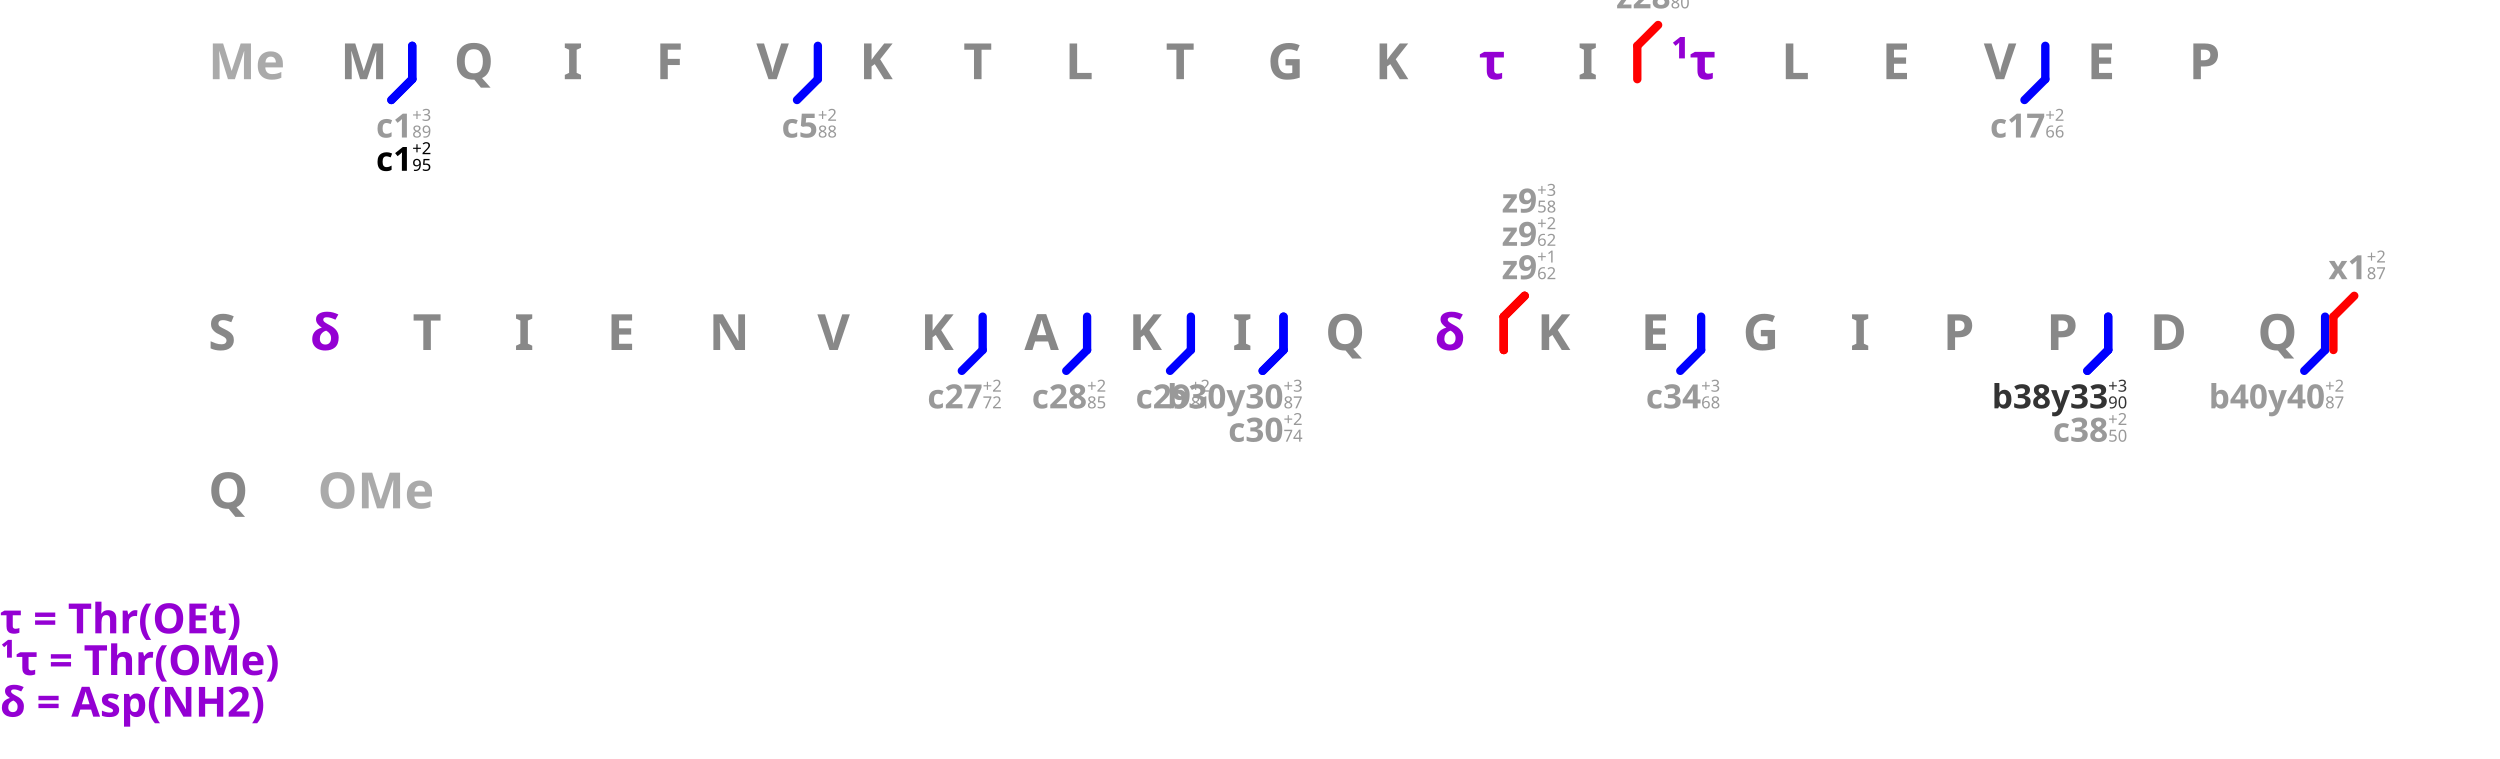
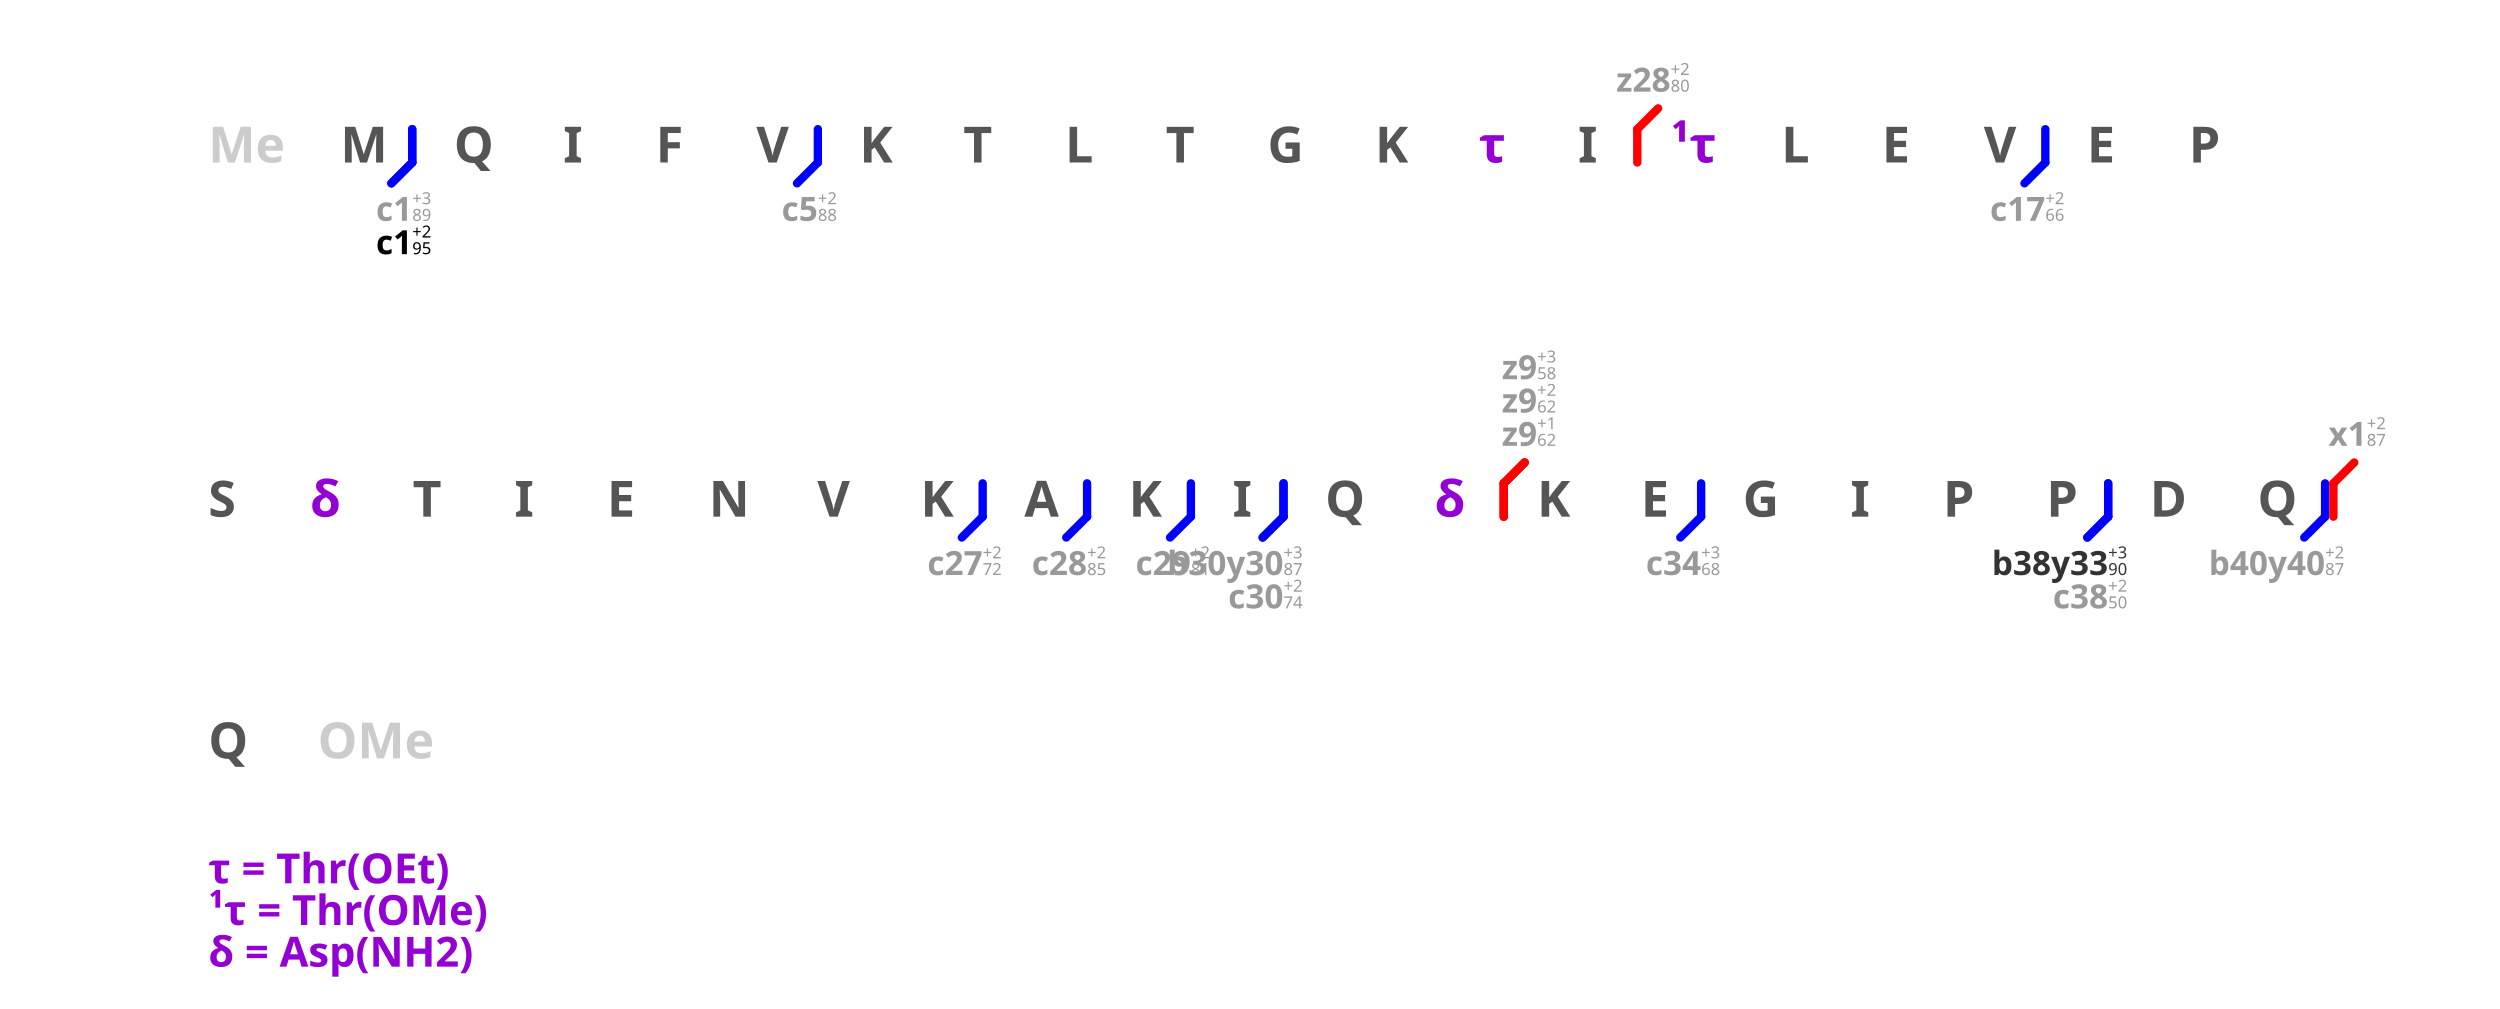
- <svg xmlns="http://www.w3.org/2000/svg" xmlns:ns1="http://svgjs.com/svgjs" version="1.1" width="600" height="182">
-   <text font-family="Verdana" font-size="12" font-weight="bold" fill="#aaaaaa" x="50" y="19" id="residue-undefined" ns1:data="{&quot;leading&quot;:&quot;1.3&quot;}">Me</text>
-   <text font-family="Verdana" font-size="12" font-weight="bold" fill="#888888" x="81.711" y="19" id="residue-1" ns1:data="{&quot;leading&quot;:&quot;1.3&quot;}">M</text>
-   <text font-family="Verdana" font-size="12" font-weight="bold" fill="#888888" x="108.934" y="19" id="residue-2" ns1:data="{&quot;leading&quot;:&quot;1.3&quot;}">Q</text>
-   <text font-family="Verdana" font-size="12" font-weight="bold" fill="#888888" x="135.164" y="19" id="residue-3" ns1:data="{&quot;leading&quot;:&quot;1.3&quot;}">I</text>
-   <text font-family="Verdana" font-size="12" font-weight="bold" fill="#888888" x="157.395" y="19" id="residue-4" ns1:data="{&quot;leading&quot;:&quot;1.3&quot;}">F</text>
-   <text font-family="Verdana" font-size="12" font-weight="bold" fill="#888888" x="181.523" y="19" id="residue-5" ns1:data="{&quot;leading&quot;:&quot;1.3&quot;}">V</text>
-   <text font-family="Verdana" font-size="12" font-weight="bold" fill="#888888" x="206.285" y="19" id="residue-6" ns1:data="{&quot;leading&quot;:&quot;1.3&quot;}">K</text>
-   <text font-family="Verdana" font-size="12" font-weight="bold" fill="#888888" x="231.195" y="19" id="residue-7" ns1:data="{&quot;leading&quot;:&quot;1.3&quot;}">T</text>
-   <text font-family="Verdana" font-size="12" font-weight="bold" fill="#888888" x="255.621" y="19" id="residue-8" ns1:data="{&quot;leading&quot;:&quot;1.3&quot;}">L</text>
-   <text font-family="Verdana" font-size="12" font-weight="bold" fill="#888888" x="279.773" y="19" id="residue-9" ns1:data="{&quot;leading&quot;:&quot;1.3&quot;}">T</text>
-   <text font-family="Verdana" font-size="12" font-weight="bold" fill="#888888" x="304.199" y="19" id="residue-10" ns1:data="{&quot;leading&quot;:&quot;1.3&quot;}">G</text>
-   <text font-family="Verdana" font-size="12" font-weight="bold" fill="#888888" x="330.023" y="19" id="residue-11" ns1:data="{&quot;leading&quot;:&quot;1.3&quot;}">K</text>
-   <text font-family="Verdana" font-size="12" font-weight="bold" fill="darkviolet" x="354.934" y="19" id="residue-12" ns1:data="{&quot;leading&quot;:&quot;1.3&quot;}">τ</text>
-   <text font-family="Verdana" font-size="12" font-weight="bold" fill="#888888" x="378.719" y="19" id="residue-13" ns1:data="{&quot;leading&quot;:&quot;1.3&quot;}">I</text>
-   <text font-family="Verdana" font-size="12" font-weight="bold" fill="darkviolet" x="400.949" y="19" id="residue-14" ns1:data="{&quot;leading&quot;:&quot;1.3&quot;}">¹τ</text>
-   <text font-family="Verdana" font-size="12" font-weight="bold" fill="#888888" x="427.512" y="19" id="residue-15" ns1:data="{&quot;leading&quot;:&quot;1.3&quot;}">L</text>
-   <text font-family="Verdana" font-size="12" font-weight="bold" fill="#888888" x="451.664" y="19" id="residue-16" ns1:data="{&quot;leading&quot;:&quot;1.3&quot;}">E</text>
-   <text font-family="Verdana" font-size="12" font-weight="bold" fill="#888888" x="476.113" y="19" id="residue-17" ns1:data="{&quot;leading&quot;:&quot;1.3&quot;}">V</text>
-   <text font-family="Verdana" font-size="12" font-weight="bold" fill="#888888" x="500.875" y="19" id="residue-18" ns1:data="{&quot;leading&quot;:&quot;1.3&quot;}">E</text>
-   <text font-family="Verdana" font-size="12" font-weight="bold" fill="#888888" x="525.324" y="19" id="residue-19" ns1:data="{&quot;leading&quot;:&quot;1.3&quot;}">P</text>
-   <line x1="98.934" y1="19" x2="98.934" y2="11" stroke-linecap="round" stroke-width="2" stroke="blue" />
-   <line x1="98.934" y1="19" x2="93.934" y2="24" stroke-linecap="round" stroke-width="2" stroke="blue" />
-   <text fill="#999999" font-family="Verdana" font-weight="bold" font-size="8" text-anchor="end" x="98.934" y="33" ns1:data="{&quot;leading&quot;:&quot;1.3&quot;}">c1</text>
-   <text fill="#999999" font-family="Verdana" font-size="4" x="98.934" y="29" ns1:data="{&quot;leading&quot;:&quot;1.3&quot;}">+3</text>
-   <text fill="#999999" font-family="Verdana" font-size="4" x="98.934" y="33" ns1:data="{&quot;leading&quot;:&quot;1.3&quot;}">89</text>
-   <line x1="98.934" y1="19" x2="98.934" y2="11" stroke-linecap="round" stroke-width="2" stroke="blue" />
-   <line x1="98.934" y1="19" x2="93.934" y2="24" stroke-linecap="round" stroke-width="2" stroke="blue" />
-   <text fill="black" font-family="Verdana" font-weight="bold" font-size="8" text-anchor="end" x="98.934" y="41" ns1:data="{&quot;leading&quot;:&quot;1.3&quot;}">c1</text>
-   <text fill="black" font-family="Verdana" font-size="4" x="98.934" y="37" ns1:data="{&quot;leading&quot;:&quot;1.3&quot;}">+2</text>
-   <text fill="black" font-family="Verdana" font-size="4" x="98.934" y="41" ns1:data="{&quot;leading&quot;:&quot;1.3&quot;}">95</text>
-   <line x1="196.285" y1="19" x2="196.285" y2="11" stroke-linecap="round" stroke-width="2" stroke="blue" />
-   <line x1="196.285" y1="19" x2="191.285" y2="24" stroke-linecap="round" stroke-width="2" stroke="blue" />
-   <text fill="#999999" font-family="Verdana" font-weight="bold" font-size="8" text-anchor="end" x="196.285" y="33" ns1:data="{&quot;leading&quot;:&quot;1.3&quot;}">c5</text>
-   <text fill="#999999" font-family="Verdana" font-size="4" x="196.285" y="29" ns1:data="{&quot;leading&quot;:&quot;1.3&quot;}">+2</text>
-   <text fill="#999999" font-family="Verdana" font-size="4" x="196.285" y="33" ns1:data="{&quot;leading&quot;:&quot;1.3&quot;}">88</text>
-   <line x1="392.949" y1="19" x2="392.949" y2="11" stroke-linecap="round" stroke-width="2" stroke="red" />
-   <line x1="392.949" y1="11" x2="397.949" y2="6" stroke-linecap="round" stroke-width="2" stroke="red" />
-   <text fill="#999999" font-family="Verdana" font-weight="bold" font-size="8" text-anchor="end" x="400.949" y="2" ns1:data="{&quot;leading&quot;:&quot;1.3&quot;}">z28</text>
-   <text fill="#999999" font-family="Verdana" font-size="4" x="400.949" y="-2" ns1:data="{&quot;leading&quot;:&quot;1.3&quot;}">+2</text>
-   <text fill="#999999" font-family="Verdana" font-size="4" x="400.949" y="2" ns1:data="{&quot;leading&quot;:&quot;1.3&quot;}">80</text>
-   <line x1="490.875" y1="19" x2="490.875" y2="11" stroke-linecap="round" stroke-width="2" stroke="blue" />
-   <line x1="490.875" y1="19" x2="485.875" y2="24" stroke-linecap="round" stroke-width="2" stroke="blue" />
-   <text fill="#999999" font-family="Verdana" font-weight="bold" font-size="8" text-anchor="end" x="490.875" y="33" ns1:data="{&quot;leading&quot;:&quot;1.3&quot;}">c17</text>
-   <text fill="#999999" font-family="Verdana" font-size="4" x="490.875" y="29" ns1:data="{&quot;leading&quot;:&quot;1.3&quot;}">+2</text>
-   <text fill="#999999" font-family="Verdana" font-size="4" x="490.875" y="33" ns1:data="{&quot;leading&quot;:&quot;1.3&quot;}">66</text>
-   <text font-family="Verdana" font-size="12" font-weight="bold" fill="#888888" x="50" y="84" id="residue-20" ns1:data="{&quot;leading&quot;:&quot;1.3&quot;}">S</text>
-   <text font-family="Verdana" font-size="12" font-weight="bold" fill="darkviolet" x="74.391" y="84" id="residue-21" ns1:data="{&quot;leading&quot;:&quot;1.3&quot;}">δ</text>
-   <text font-family="Verdana" font-size="12" font-weight="bold" fill="#888888" x="99.031" y="84" id="residue-22" ns1:data="{&quot;leading&quot;:&quot;1.3&quot;}">T</text>
-   <text font-family="Verdana" font-size="12" font-weight="bold" fill="#888888" x="123.457" y="84" id="residue-23" ns1:data="{&quot;leading&quot;:&quot;1.3&quot;}">I</text>
-   <text font-family="Verdana" font-size="12" font-weight="bold" fill="#888888" x="145.688" y="84" id="residue-24" ns1:data="{&quot;leading&quot;:&quot;1.3&quot;}">E</text>
-   <text font-family="Verdana" font-size="12" font-weight="bold" fill="#888888" x="170.137" y="84" id="residue-25" ns1:data="{&quot;leading&quot;:&quot;1.3&quot;}">N</text>
-   <text font-family="Verdana" font-size="12" font-weight="bold" fill="#888888" x="196.168" y="84" id="residue-26" ns1:data="{&quot;leading&quot;:&quot;1.3&quot;}">V</text>
-   <text font-family="Verdana" font-size="12" font-weight="bold" fill="#888888" x="220.93" y="84" id="residue-27" ns1:data="{&quot;leading&quot;:&quot;1.3&quot;}">K</text>
-   <text font-family="Verdana" font-size="12" font-weight="bold" fill="#888888" x="245.84" y="84" id="residue-28" ns1:data="{&quot;leading&quot;:&quot;1.3&quot;}">A</text>
-   <text font-family="Verdana" font-size="12" font-weight="bold" fill="#888888" x="270.902" y="84" id="residue-29" ns1:data="{&quot;leading&quot;:&quot;1.3&quot;}">K</text>
-   <text font-family="Verdana" font-size="12" font-weight="bold" fill="#888888" x="295.812" y="84" id="residue-30" ns1:data="{&quot;leading&quot;:&quot;1.3&quot;}">I</text>
-   <text font-family="Verdana" font-size="12" font-weight="bold" fill="#888888" x="318.043" y="84" id="residue-31" ns1:data="{&quot;leading&quot;:&quot;1.3&quot;}">Q</text>
-   <text font-family="Verdana" font-size="12" font-weight="bold" fill="darkviolet" x="344.273" y="84" id="residue-32" ns1:data="{&quot;leading&quot;:&quot;1.3&quot;}">δ</text>
-   <text font-family="Verdana" font-size="12" font-weight="bold" fill="#888888" x="368.914" y="84" id="residue-33" ns1:data="{&quot;leading&quot;:&quot;1.3&quot;}">K</text>
-   <text font-family="Verdana" font-size="12" font-weight="bold" fill="#888888" x="393.824" y="84" id="residue-34" ns1:data="{&quot;leading&quot;:&quot;1.3&quot;}">E</text>
-   <text font-family="Verdana" font-size="12" font-weight="bold" fill="#888888" x="418.273" y="84" id="residue-35" ns1:data="{&quot;leading&quot;:&quot;1.3&quot;}">G</text>
-   <text font-family="Verdana" font-size="12" font-weight="bold" fill="#888888" x="444.098" y="84" id="residue-36" ns1:data="{&quot;leading&quot;:&quot;1.3&quot;}">I</text>
-   <text font-family="Verdana" font-size="12" font-weight="bold" fill="#888888" x="466.328" y="84" id="residue-37" ns1:data="{&quot;leading&quot;:&quot;1.3&quot;}">P</text>
-   <text font-family="Verdana" font-size="12" font-weight="bold" fill="#888888" x="491.145" y="84" id="residue-38" ns1:data="{&quot;leading&quot;:&quot;1.3&quot;}">P</text>
-   <text font-family="Verdana" font-size="12" font-weight="bold" fill="#888888" x="515.961" y="84" id="residue-39" ns1:data="{&quot;leading&quot;:&quot;1.3&quot;}">D</text>
-   <text font-family="Verdana" font-size="12" font-weight="bold" fill="#888888" x="541.793" y="84" id="residue-40" ns1:data="{&quot;leading&quot;:&quot;1.3&quot;}">Q</text>
-   <line x1="235.84" y1="84" x2="235.84" y2="76" stroke-linecap="round" stroke-width="2" stroke="blue" />
-   <line x1="235.84" y1="84" x2="230.84" y2="89" stroke-linecap="round" stroke-width="2" stroke="blue" />
-   <text fill="#999999" font-family="Verdana" font-weight="bold" font-size="8" text-anchor="end" x="235.84" y="98" ns1:data="{&quot;leading&quot;:&quot;1.3&quot;}">c27</text>
-   <text fill="#999999" font-family="Verdana" font-size="4" x="235.84" y="94" ns1:data="{&quot;leading&quot;:&quot;1.3&quot;}">+2</text>
-   <text fill="#999999" font-family="Verdana" font-size="4" x="235.84" y="98" ns1:data="{&quot;leading&quot;:&quot;1.3&quot;}">72</text>
-   <line x1="260.902" y1="84" x2="260.902" y2="76" stroke-linecap="round" stroke-width="2" stroke="blue" />
-   <line x1="260.902" y1="84" x2="255.902" y2="89" stroke-linecap="round" stroke-width="2" stroke="blue" />
-   <text fill="#999999" font-family="Verdana" font-weight="bold" font-size="8" text-anchor="end" x="260.902" y="98" ns1:data="{&quot;leading&quot;:&quot;1.3&quot;}">c28</text>
-   <text fill="#999999" font-family="Verdana" font-size="4" x="260.902" y="94" ns1:data="{&quot;leading&quot;:&quot;1.3&quot;}">+2</text>
-   <text fill="#999999" font-family="Verdana" font-size="4" x="260.902" y="98" ns1:data="{&quot;leading&quot;:&quot;1.3&quot;}">85</text>
-   <line x1="285.812" y1="84" x2="285.812" y2="76" stroke-linecap="round" stroke-width="2" stroke="blue" />
-   <line x1="285.812" y1="84" x2="280.812" y2="89" stroke-linecap="round" stroke-width="2" stroke="blue" />
-   <text fill="#999999" font-family="Verdana" font-weight="bold" font-size="8" text-anchor="end" x="285.812" y="98" ns1:data="{&quot;leading&quot;:&quot;1.3&quot;}">c29</text>
-   <text fill="#999999" font-family="Verdana" font-size="4" x="285.812" y="94" ns1:data="{&quot;leading&quot;:&quot;1.3&quot;}">+2</text>
-   <text fill="#999999" font-family="Verdana" font-size="4" x="285.812" y="98" ns1:data="{&quot;leading&quot;:&quot;1.3&quot;}">81</text>
-   <line x1="308.043" y1="84" x2="308.043" y2="76" stroke-linecap="round" stroke-width="2" stroke="blue" />
-   <line x1="308.043" y1="84" x2="303.043" y2="89" stroke-linecap="round" stroke-width="2" stroke="blue" />
-   <text fill="#999999" font-family="Verdana" font-weight="bold" font-size="8" text-anchor="end" x="308.043" y="98" ns1:data="{&quot;leading&quot;:&quot;1.3&quot;}">b30y30</text>
-   <text fill="#999999" font-family="Verdana" font-size="4" x="308.043" y="94" ns1:data="{&quot;leading&quot;:&quot;1.3&quot;}">+3</text>
-   <text fill="#999999" font-family="Verdana" font-size="4" x="308.043" y="98" ns1:data="{&quot;leading&quot;:&quot;1.3&quot;}">87</text>
-   <line x1="308.043" y1="84" x2="308.043" y2="76" stroke-linecap="round" stroke-width="2" stroke="blue" />
-   <line x1="308.043" y1="84" x2="303.043" y2="89" stroke-linecap="round" stroke-width="2" stroke="blue" />
-   <text fill="#999999" font-family="Verdana" font-weight="bold" font-size="8" text-anchor="end" x="308.043" y="106" ns1:data="{&quot;leading&quot;:&quot;1.3&quot;}">c30</text>
-   <text fill="#999999" font-family="Verdana" font-size="4" x="308.043" y="102" ns1:data="{&quot;leading&quot;:&quot;1.3&quot;}">+2</text>
-   <text fill="#999999" font-family="Verdana" font-size="4" x="308.043" y="106" ns1:data="{&quot;leading&quot;:&quot;1.3&quot;}">74</text>
-   <line x1="360.914" y1="84" x2="360.914" y2="76" stroke-linecap="round" stroke-width="2" stroke="red" />
-   <line x1="360.914" y1="76" x2="365.914" y2="71" stroke-linecap="round" stroke-width="2" stroke="red" />
-   <text fill="#999999" font-family="Verdana" font-weight="bold" font-size="8" text-anchor="end" x="368.914" y="67" ns1:data="{&quot;leading&quot;:&quot;1.3&quot;}">z9</text>
-   <text fill="#999999" font-family="Verdana" font-size="4" x="368.914" y="63" ns1:data="{&quot;leading&quot;:&quot;1.3&quot;}">+1</text>
-   <text fill="#999999" font-family="Verdana" font-size="4" x="368.914" y="67" ns1:data="{&quot;leading&quot;:&quot;1.3&quot;}">62</text>
-   <line x1="360.914" y1="84" x2="360.914" y2="76" stroke-linecap="round" stroke-width="2" stroke="red" />
-   <line x1="360.914" y1="76" x2="365.914" y2="71" stroke-linecap="round" stroke-width="2" stroke="red" />
-   <text fill="#999999" font-family="Verdana" font-weight="bold" font-size="8" text-anchor="end" x="368.914" y="59" ns1:data="{&quot;leading&quot;:&quot;1.3&quot;}">z9</text>
-   <text fill="#999999" font-family="Verdana" font-size="4" x="368.914" y="55" ns1:data="{&quot;leading&quot;:&quot;1.3&quot;}">+2</text>
-   <text fill="#999999" font-family="Verdana" font-size="4" x="368.914" y="59" ns1:data="{&quot;leading&quot;:&quot;1.3&quot;}">62</text>
-   <line x1="360.914" y1="84" x2="360.914" y2="76" stroke-linecap="round" stroke-width="2" stroke="red" />
-   <line x1="360.914" y1="76" x2="365.914" y2="71" stroke-linecap="round" stroke-width="2" stroke="red" />
-   <text fill="#999999" font-family="Verdana" font-weight="bold" font-size="8" text-anchor="end" x="368.914" y="51" ns1:data="{&quot;leading&quot;:&quot;1.3&quot;}">z9</text>
-   <text fill="#999999" font-family="Verdana" font-size="4" x="368.914" y="47" ns1:data="{&quot;leading&quot;:&quot;1.3&quot;}">+3</text>
-   <text fill="#999999" font-family="Verdana" font-size="4" x="368.914" y="51" ns1:data="{&quot;leading&quot;:&quot;1.3&quot;}">58</text>
-   <line x1="408.273" y1="84" x2="408.273" y2="76" stroke-linecap="round" stroke-width="2" stroke="blue" />
-   <line x1="408.273" y1="84" x2="403.273" y2="89" stroke-linecap="round" stroke-width="2" stroke="blue" />
-   <text fill="#999999" font-family="Verdana" font-weight="bold" font-size="8" text-anchor="end" x="408.273" y="98" ns1:data="{&quot;leading&quot;:&quot;1.3&quot;}">c34</text>
-   <text fill="#999999" font-family="Verdana" font-size="4" x="408.273" y="94" ns1:data="{&quot;leading&quot;:&quot;1.3&quot;}">+3</text>
-   <text fill="#999999" font-family="Verdana" font-size="4" x="408.273" y="98" ns1:data="{&quot;leading&quot;:&quot;1.3&quot;}">68</text>
-   <line x1="505.961" y1="84" x2="505.961" y2="76" stroke-linecap="round" stroke-width="2" stroke="blue" />
-   <line x1="505.961" y1="84" x2="500.961" y2="89" stroke-linecap="round" stroke-width="2" stroke="blue" />
-   <text fill="#333333" font-family="Verdana" font-weight="bold" font-size="8" text-anchor="end" x="505.961" y="98" ns1:data="{&quot;leading&quot;:&quot;1.3&quot;}">b38y33</text>
-   <text fill="#333333" font-family="Verdana" font-size="4" x="505.961" y="94" ns1:data="{&quot;leading&quot;:&quot;1.3&quot;}">+3</text>
-   <text fill="#333333" font-family="Verdana" font-size="4" x="505.961" y="98" ns1:data="{&quot;leading&quot;:&quot;1.3&quot;}">90</text>
-   <line x1="505.961" y1="84" x2="505.961" y2="76" stroke-linecap="round" stroke-width="2" stroke="blue" />
-   <line x1="505.961" y1="84" x2="500.961" y2="89" stroke-linecap="round" stroke-width="2" stroke="blue" />
-   <text fill="#999999" font-family="Verdana" font-weight="bold" font-size="8" text-anchor="end" x="505.961" y="106" ns1:data="{&quot;leading&quot;:&quot;1.3&quot;}">c38</text>
-   <text fill="#999999" font-family="Verdana" font-size="4" x="505.961" y="102" ns1:data="{&quot;leading&quot;:&quot;1.3&quot;}">+2</text>
-   <text fill="#999999" font-family="Verdana" font-size="4" x="505.961" y="106" ns1:data="{&quot;leading&quot;:&quot;1.3&quot;}">50</text>
-   <line x1="558.023" y1="84" x2="558.023" y2="76" stroke-linecap="round" stroke-width="2" stroke="blue" />
-   <line x1="558.023" y1="84" x2="553.023" y2="89" stroke-linecap="round" stroke-width="2" stroke="blue" />
-   <text fill="#999999" font-family="Verdana" font-weight="bold" font-size="8" text-anchor="end" x="558.023" y="98" ns1:data="{&quot;leading&quot;:&quot;1.3&quot;}">b40y40</text>
-   <text fill="#999999" font-family="Verdana" font-size="4" x="558.023" y="94" ns1:data="{&quot;leading&quot;:&quot;1.3&quot;}">+2</text>
-   <text fill="#999999" font-family="Verdana" font-size="4" x="558.023" y="98" ns1:data="{&quot;leading&quot;:&quot;1.3&quot;}">87</text>
-   <line x1="560.023" y1="84" x2="560.023" y2="76" stroke-linecap="round" stroke-width="2" stroke="red" />
-   <line x1="560.023" y1="76" x2="565.023" y2="71" stroke-linecap="round" stroke-width="2" stroke="red" />
-   <text fill="#999999" font-family="Verdana" font-weight="bold" font-size="8" text-anchor="end" x="568.023" y="67" ns1:data="{&quot;leading&quot;:&quot;1.3&quot;}">x1</text>
-   <text fill="#999999" font-family="Verdana" font-size="4" x="568.023" y="63" ns1:data="{&quot;leading&quot;:&quot;1.3&quot;}">+2</text>
-   <text fill="#999999" font-family="Verdana" font-size="4" x="568.023" y="67" ns1:data="{&quot;leading&quot;:&quot;1.3&quot;}">87</text>
-   <text font-family="Verdana" font-size="12" font-weight="bold" fill="#888888" x="50" y="122" id="residue-41" ns1:data="{&quot;leading&quot;:&quot;1.3&quot;}">Q</text>
-   <text font-family="Verdana" font-size="12" font-weight="bold" fill="#aaaaaa" x="76.23" y="122" id="residue-undefined" ns1:data="{&quot;leading&quot;:&quot;1.3&quot;}">OMe</text>
-   <text fill="darkviolet" font-family="Verdana" font-weight="bold" font-size="10" y="152" ns1:data="{&quot;leading&quot;:&quot;1.3&quot;}">τ = Thr(OEt)</text>
-   <text fill="darkviolet" font-family="Verdana" font-weight="bold" font-size="10" y="162" ns1:data="{&quot;leading&quot;:&quot;1.3&quot;}">¹τ = Thr(OMe)</text>
-   <text fill="darkviolet" font-family="Verdana" font-weight="bold" font-size="10" y="172" ns1:data="{&quot;leading&quot;:&quot;1.3&quot;}">δ = Asp(NH2)</text>
+ <svg xmlns="http://www.w3.org/2000/svg" xmlns:ns1="http://svgjs.com/svgjs" version="1.1" width="600" height="242">
+   <style>
+     .highlight {
+         stroke: yellow;
+         stroke-width: 5px;
+     }
+     </style>
+   <text font-family="Verdana" font-size="12" font-weight="bold" fill="#cccccc" x="50" y="39" id="residue-undefined" ns1:data="{&quot;leading&quot;:&quot;1.3&quot;}">Me</text>
+   <text font-family="Verdana" font-size="12" font-weight="bold" fill="#555555" x="81.711" y="39" id="residue-1" ns1:data="{&quot;leading&quot;:&quot;1.3&quot;}">M</text>
+   <text font-family="Verdana" font-size="12" font-weight="bold" fill="#555555" x="108.934" y="39" id="residue-2" ns1:data="{&quot;leading&quot;:&quot;1.3&quot;}">Q</text>
+   <text font-family="Verdana" font-size="12" font-weight="bold" fill="#555555" x="135.164" y="39" id="residue-3" ns1:data="{&quot;leading&quot;:&quot;1.3&quot;}">I</text>
+   <text font-family="Verdana" font-size="12" font-weight="bold" fill="#555555" x="157.395" y="39" id="residue-4" ns1:data="{&quot;leading&quot;:&quot;1.3&quot;}">F</text>
+   <text font-family="Verdana" font-size="12" font-weight="bold" fill="#555555" x="181.523" y="39" id="residue-5" ns1:data="{&quot;leading&quot;:&quot;1.3&quot;}">V</text>
+   <text font-family="Verdana" font-size="12" font-weight="bold" fill="#555555" x="206.285" y="39" id="residue-6" ns1:data="{&quot;leading&quot;:&quot;1.3&quot;}">K</text>
+   <text font-family="Verdana" font-size="12" font-weight="bold" fill="#555555" x="231.195" y="39" id="residue-7" ns1:data="{&quot;leading&quot;:&quot;1.3&quot;}">T</text>
+   <text font-family="Verdana" font-size="12" font-weight="bold" fill="#555555" x="255.621" y="39" id="residue-8" ns1:data="{&quot;leading&quot;:&quot;1.3&quot;}">L</text>
+   <text font-family="Verdana" font-size="12" font-weight="bold" fill="#555555" x="279.773" y="39" id="residue-9" ns1:data="{&quot;leading&quot;:&quot;1.3&quot;}">T</text>
+   <text font-family="Verdana" font-size="12" font-weight="bold" fill="#555555" x="304.199" y="39" id="residue-10" ns1:data="{&quot;leading&quot;:&quot;1.3&quot;}">G</text>
+   <text font-family="Verdana" font-size="12" font-weight="bold" fill="#555555" x="330.023" y="39" id="residue-11" ns1:data="{&quot;leading&quot;:&quot;1.3&quot;}">K</text>
+   <text font-family="Verdana" font-size="12" font-weight="bold" fill="darkviolet" x="354.934" y="39" id="residue-12" ns1:data="{&quot;leading&quot;:&quot;1.3&quot;}">τ</text>
+   <text font-family="Verdana" font-size="12" font-weight="bold" fill="#555555" x="378.719" y="39" id="residue-13" ns1:data="{&quot;leading&quot;:&quot;1.3&quot;}">I</text>
+   <text font-family="Verdana" font-size="12" font-weight="bold" fill="darkviolet" x="400.949" y="39" id="residue-14" ns1:data="{&quot;leading&quot;:&quot;1.3&quot;}">¹τ</text>
+   <text font-family="Verdana" font-size="12" font-weight="bold" fill="#555555" x="427.512" y="39" id="residue-15" ns1:data="{&quot;leading&quot;:&quot;1.3&quot;}">L</text>
+   <text font-family="Verdana" font-size="12" font-weight="bold" fill="#555555" x="451.664" y="39" id="residue-16" ns1:data="{&quot;leading&quot;:&quot;1.3&quot;}">E</text>
+   <text font-family="Verdana" font-size="12" font-weight="bold" fill="#555555" x="476.113" y="39" id="residue-17" ns1:data="{&quot;leading&quot;:&quot;1.3&quot;}">V</text>
+   <text font-family="Verdana" font-size="12" font-weight="bold" fill="#555555" x="500.875" y="39" id="residue-18" ns1:data="{&quot;leading&quot;:&quot;1.3&quot;}">E</text>
+   <text font-family="Verdana" font-size="12" font-weight="bold" fill="#555555" x="525.324" y="39" id="residue-19" ns1:data="{&quot;leading&quot;:&quot;1.3&quot;}">P</text>
+   <line x1="98.934" y1="39" x2="98.934" y2="31" stroke-linecap="round" stroke-width="2" stroke="blue" />
+   <line x1="98.934" y1="39" x2="93.934" y2="44" stroke-linecap="round" stroke-width="2" stroke="blue" />
+   <text fill="#999999" font-family="Verdana" font-weight="bold" font-size="8" text-anchor="end" x="98.934" y="53" ns1:data="{&quot;leading&quot;:&quot;1.3&quot;}">c1</text>
+   <text fill="#999999" font-family="Verdana" font-size="4" x="98.934" y="49" ns1:data="{&quot;leading&quot;:&quot;1.3&quot;}">+3</text>
+   <text fill="#999999" font-family="Verdana" font-size="4" x="98.934" y="53" ns1:data="{&quot;leading&quot;:&quot;1.3&quot;}">89</text>
+   <line x1="98.934" y1="39" x2="98.934" y2="31" stroke-linecap="round" stroke-width="2" stroke="blue" />
+   <line x1="98.934" y1="39" x2="93.934" y2="44" stroke-linecap="round" stroke-width="2" stroke="blue" />
+   <text fill="black" font-family="Verdana" font-weight="bold" font-size="8" text-anchor="end" x="98.934" y="61" ns1:data="{&quot;leading&quot;:&quot;1.3&quot;}">c1</text>
+   <text fill="black" font-family="Verdana" font-size="4" x="98.934" y="57" ns1:data="{&quot;leading&quot;:&quot;1.3&quot;}">+2</text>
+   <text fill="black" font-family="Verdana" font-size="4" x="98.934" y="61" ns1:data="{&quot;leading&quot;:&quot;1.3&quot;}">95</text>
+   <line x1="196.285" y1="39" x2="196.285" y2="31" stroke-linecap="round" stroke-width="2" stroke="blue" />
+   <line x1="196.285" y1="39" x2="191.285" y2="44" stroke-linecap="round" stroke-width="2" stroke="blue" />
+   <text fill="#999999" font-family="Verdana" font-weight="bold" font-size="8" text-anchor="end" x="196.285" y="53" ns1:data="{&quot;leading&quot;:&quot;1.3&quot;}">c5</text>
+   <text fill="#999999" font-family="Verdana" font-size="4" x="196.285" y="49" ns1:data="{&quot;leading&quot;:&quot;1.3&quot;}">+2</text>
+   <text fill="#999999" font-family="Verdana" font-size="4" x="196.285" y="53" ns1:data="{&quot;leading&quot;:&quot;1.3&quot;}">88</text>
+   <line x1="392.949" y1="39" x2="392.949" y2="31" stroke-linecap="round" stroke-width="2" stroke="red" />
+   <line x1="392.949" y1="31" x2="397.949" y2="26" stroke-linecap="round" stroke-width="2" stroke="red" />
+   <text fill="#999999" font-family="Verdana" font-weight="bold" font-size="8" text-anchor="end" x="400.949" y="22" ns1:data="{&quot;leading&quot;:&quot;1.3&quot;}">z28</text>
+   <text fill="#999999" font-family="Verdana" font-size="4" x="400.949" y="18" ns1:data="{&quot;leading&quot;:&quot;1.3&quot;}">+2</text>
+   <text fill="#999999" font-family="Verdana" font-size="4" x="400.949" y="22" ns1:data="{&quot;leading&quot;:&quot;1.3&quot;}">80</text>
+   <line x1="490.875" y1="39" x2="490.875" y2="31" stroke-linecap="round" stroke-width="2" stroke="blue" />
+   <line x1="490.875" y1="39" x2="485.875" y2="44" stroke-linecap="round" stroke-width="2" stroke="blue" />
+   <text fill="#999999" font-family="Verdana" font-weight="bold" font-size="8" text-anchor="end" x="490.875" y="53" ns1:data="{&quot;leading&quot;:&quot;1.3&quot;}">c17</text>
+   <text fill="#999999" font-family="Verdana" font-size="4" x="490.875" y="49" ns1:data="{&quot;leading&quot;:&quot;1.3&quot;}">+2</text>
+   <text fill="#999999" font-family="Verdana" font-size="4" x="490.875" y="53" ns1:data="{&quot;leading&quot;:&quot;1.3&quot;}">66</text>
+   <text font-family="Verdana" font-size="12" font-weight="bold" fill="#555555" x="50" y="124" id="residue-20" ns1:data="{&quot;leading&quot;:&quot;1.3&quot;}">S</text>
+   <text font-family="Verdana" font-size="12" font-weight="bold" fill="darkviolet" x="74.391" y="124" id="residue-21" ns1:data="{&quot;leading&quot;:&quot;1.3&quot;}">δ</text>
+   <text font-family="Verdana" font-size="12" font-weight="bold" fill="#555555" x="99.031" y="124" id="residue-22" ns1:data="{&quot;leading&quot;:&quot;1.3&quot;}">T</text>
+   <text font-family="Verdana" font-size="12" font-weight="bold" fill="#555555" x="123.457" y="124" id="residue-23" ns1:data="{&quot;leading&quot;:&quot;1.3&quot;}">I</text>
+   <text font-family="Verdana" font-size="12" font-weight="bold" fill="#555555" x="145.688" y="124" id="residue-24" ns1:data="{&quot;leading&quot;:&quot;1.3&quot;}">E</text>
+   <text font-family="Verdana" font-size="12" font-weight="bold" fill="#555555" x="170.137" y="124" id="residue-25" ns1:data="{&quot;leading&quot;:&quot;1.3&quot;}">N</text>
+   <text font-family="Verdana" font-size="12" font-weight="bold" fill="#555555" x="196.168" y="124" id="residue-26" ns1:data="{&quot;leading&quot;:&quot;1.3&quot;}">V</text>
+   <text font-family="Verdana" font-size="12" font-weight="bold" fill="#555555" x="220.93" y="124" id="residue-27" ns1:data="{&quot;leading&quot;:&quot;1.3&quot;}">K</text>
+   <text font-family="Verdana" font-size="12" font-weight="bold" fill="#555555" x="245.84" y="124" id="residue-28" ns1:data="{&quot;leading&quot;:&quot;1.3&quot;}">A</text>
+   <text font-family="Verdana" font-size="12" font-weight="bold" fill="#555555" x="270.902" y="124" id="residue-29" ns1:data="{&quot;leading&quot;:&quot;1.3&quot;}">K</text>
+   <text font-family="Verdana" font-size="12" font-weight="bold" fill="#555555" x="295.812" y="124" id="residue-30" ns1:data="{&quot;leading&quot;:&quot;1.3&quot;}">I</text>
+   <text font-family="Verdana" font-size="12" font-weight="bold" fill="#555555" x="318.043" y="124" id="residue-31" ns1:data="{&quot;leading&quot;:&quot;1.3&quot;}">Q</text>
+   <text font-family="Verdana" font-size="12" font-weight="bold" fill="darkviolet" x="344.273" y="124" id="residue-32" ns1:data="{&quot;leading&quot;:&quot;1.3&quot;}">δ</text>
+   <text font-family="Verdana" font-size="12" font-weight="bold" fill="#555555" x="368.914" y="124" id="residue-33" ns1:data="{&quot;leading&quot;:&quot;1.3&quot;}">K</text>
+   <text font-family="Verdana" font-size="12" font-weight="bold" fill="#555555" x="393.824" y="124" id="residue-34" ns1:data="{&quot;leading&quot;:&quot;1.3&quot;}">E</text>
+   <text font-family="Verdana" font-size="12" font-weight="bold" fill="#555555" x="418.273" y="124" id="residue-35" ns1:data="{&quot;leading&quot;:&quot;1.3&quot;}">G</text>
+   <text font-family="Verdana" font-size="12" font-weight="bold" fill="#555555" x="444.098" y="124" id="residue-36" ns1:data="{&quot;leading&quot;:&quot;1.3&quot;}">I</text>
+   <text font-family="Verdana" font-size="12" font-weight="bold" fill="#555555" x="466.328" y="124" id="residue-37" ns1:data="{&quot;leading&quot;:&quot;1.3&quot;}">P</text>
+   <text font-family="Verdana" font-size="12" font-weight="bold" fill="#555555" x="491.145" y="124" id="residue-38" ns1:data="{&quot;leading&quot;:&quot;1.3&quot;}">P</text>
+   <text font-family="Verdana" font-size="12" font-weight="bold" fill="#555555" x="515.961" y="124" id="residue-39" ns1:data="{&quot;leading&quot;:&quot;1.3&quot;}">D</text>
+   <text font-family="Verdana" font-size="12" font-weight="bold" fill="#555555" x="541.793" y="124" id="residue-40" ns1:data="{&quot;leading&quot;:&quot;1.3&quot;}">Q</text>
+   <line x1="235.84" y1="124" x2="235.84" y2="116" stroke-linecap="round" stroke-width="2" stroke="blue" />
+   <line x1="235.84" y1="124" x2="230.84" y2="129" stroke-linecap="round" stroke-width="2" stroke="blue" />
+   <text fill="#999999" font-family="Verdana" font-weight="bold" font-size="8" text-anchor="end" x="235.84" y="138" ns1:data="{&quot;leading&quot;:&quot;1.3&quot;}">c27</text>
+   <text fill="#999999" font-family="Verdana" font-size="4" x="235.84" y="134" ns1:data="{&quot;leading&quot;:&quot;1.3&quot;}">+2</text>
+   <text fill="#999999" font-family="Verdana" font-size="4" x="235.84" y="138" ns1:data="{&quot;leading&quot;:&quot;1.3&quot;}">72</text>
+   <line x1="260.902" y1="124" x2="260.902" y2="116" stroke-linecap="round" stroke-width="2" stroke="blue" />
+   <line x1="260.902" y1="124" x2="255.902" y2="129" stroke-linecap="round" stroke-width="2" stroke="blue" />
+   <text fill="#999999" font-family="Verdana" font-weight="bold" font-size="8" text-anchor="end" x="260.902" y="138" ns1:data="{&quot;leading&quot;:&quot;1.3&quot;}">c28</text>
+   <text fill="#999999" font-family="Verdana" font-size="4" x="260.902" y="134" ns1:data="{&quot;leading&quot;:&quot;1.3&quot;}">+2</text>
+   <text fill="#999999" font-family="Verdana" font-size="4" x="260.902" y="138" ns1:data="{&quot;leading&quot;:&quot;1.3&quot;}">85</text>
+   <line x1="285.812" y1="124" x2="285.812" y2="116" stroke-linecap="round" stroke-width="2" stroke="blue" />
+   <line x1="285.812" y1="124" x2="280.812" y2="129" stroke-linecap="round" stroke-width="2" stroke="blue" />
+   <text fill="#999999" font-family="Verdana" font-weight="bold" font-size="8" text-anchor="end" x="285.812" y="138" ns1:data="{&quot;leading&quot;:&quot;1.3&quot;}">c29</text>
+   <text fill="#999999" font-family="Verdana" font-size="4" x="285.812" y="134" ns1:data="{&quot;leading&quot;:&quot;1.3&quot;}">+2</text>
+   <text fill="#999999" font-family="Verdana" font-size="4" x="285.812" y="138" ns1:data="{&quot;leading&quot;:&quot;1.3&quot;}">81</text>
+   <line x1="308.043" y1="124" x2="308.043" y2="116" stroke-linecap="round" stroke-width="2" stroke="blue" />
+   <line x1="308.043" y1="124" x2="303.043" y2="129" stroke-linecap="round" stroke-width="2" stroke="blue" />
+   <text fill="#999999" font-family="Verdana" font-weight="bold" font-size="8" text-anchor="end" x="308.043" y="138" ns1:data="{&quot;leading&quot;:&quot;1.3&quot;}">b30y30</text>
+   <text fill="#999999" font-family="Verdana" font-size="4" x="308.043" y="134" ns1:data="{&quot;leading&quot;:&quot;1.3&quot;}">+3</text>
+   <text fill="#999999" font-family="Verdana" font-size="4" x="308.043" y="138" ns1:data="{&quot;leading&quot;:&quot;1.3&quot;}">87</text>
+   <line x1="308.043" y1="124" x2="308.043" y2="116" stroke-linecap="round" stroke-width="2" stroke="blue" />
+   <line x1="308.043" y1="124" x2="303.043" y2="129" stroke-linecap="round" stroke-width="2" stroke="blue" />
+   <text fill="#999999" font-family="Verdana" font-weight="bold" font-size="8" text-anchor="end" x="308.043" y="146" ns1:data="{&quot;leading&quot;:&quot;1.3&quot;}">c30</text>
+   <text fill="#999999" font-family="Verdana" font-size="4" x="308.043" y="142" ns1:data="{&quot;leading&quot;:&quot;1.3&quot;}">+2</text>
+   <text fill="#999999" font-family="Verdana" font-size="4" x="308.043" y="146" ns1:data="{&quot;leading&quot;:&quot;1.3&quot;}">74</text>
+   <line x1="360.914" y1="124" x2="360.914" y2="116" stroke-linecap="round" stroke-width="2" stroke="red" />
+   <line x1="360.914" y1="116" x2="365.914" y2="111" stroke-linecap="round" stroke-width="2" stroke="red" />
+   <text fill="#999999" font-family="Verdana" font-weight="bold" font-size="8" text-anchor="end" x="368.914" y="107" ns1:data="{&quot;leading&quot;:&quot;1.3&quot;}">z9</text>
+   <text fill="#999999" font-family="Verdana" font-size="4" x="368.914" y="103" ns1:data="{&quot;leading&quot;:&quot;1.3&quot;}">+1</text>
+   <text fill="#999999" font-family="Verdana" font-size="4" x="368.914" y="107" ns1:data="{&quot;leading&quot;:&quot;1.3&quot;}">62</text>
+   <line x1="360.914" y1="124" x2="360.914" y2="116" stroke-linecap="round" stroke-width="2" stroke="red" />
+   <line x1="360.914" y1="116" x2="365.914" y2="111" stroke-linecap="round" stroke-width="2" stroke="red" />
+   <text fill="#999999" font-family="Verdana" font-weight="bold" font-size="8" text-anchor="end" x="368.914" y="99" ns1:data="{&quot;leading&quot;:&quot;1.3&quot;}">z9</text>
+   <text fill="#999999" font-family="Verdana" font-size="4" x="368.914" y="95" ns1:data="{&quot;leading&quot;:&quot;1.3&quot;}">+2</text>
+   <text fill="#999999" font-family="Verdana" font-size="4" x="368.914" y="99" ns1:data="{&quot;leading&quot;:&quot;1.3&quot;}">62</text>
+   <line x1="360.914" y1="124" x2="360.914" y2="116" stroke-linecap="round" stroke-width="2" stroke="red" />
+   <line x1="360.914" y1="116" x2="365.914" y2="111" stroke-linecap="round" stroke-width="2" stroke="red" />
+   <text fill="#999999" font-family="Verdana" font-weight="bold" font-size="8" text-anchor="end" x="368.914" y="91" ns1:data="{&quot;leading&quot;:&quot;1.3&quot;}">z9</text>
+   <text fill="#999999" font-family="Verdana" font-size="4" x="368.914" y="87" ns1:data="{&quot;leading&quot;:&quot;1.3&quot;}">+3</text>
+   <text fill="#999999" font-family="Verdana" font-size="4" x="368.914" y="91" ns1:data="{&quot;leading&quot;:&quot;1.3&quot;}">58</text>
+   <line x1="408.273" y1="124" x2="408.273" y2="116" stroke-linecap="round" stroke-width="2" stroke="blue" />
+   <line x1="408.273" y1="124" x2="403.273" y2="129" stroke-linecap="round" stroke-width="2" stroke="blue" />
+   <text fill="#999999" font-family="Verdana" font-weight="bold" font-size="8" text-anchor="end" x="408.273" y="138" ns1:data="{&quot;leading&quot;:&quot;1.3&quot;}">c34</text>
+   <text fill="#999999" font-family="Verdana" font-size="4" x="408.273" y="134" ns1:data="{&quot;leading&quot;:&quot;1.3&quot;}">+3</text>
+   <text fill="#999999" font-family="Verdana" font-size="4" x="408.273" y="138" ns1:data="{&quot;leading&quot;:&quot;1.3&quot;}">68</text>
+   <line x1="505.961" y1="124" x2="505.961" y2="116" stroke-linecap="round" stroke-width="2" stroke="blue" />
+   <line x1="505.961" y1="124" x2="500.961" y2="129" stroke-linecap="round" stroke-width="2" stroke="blue" />
+   <text fill="#333333" font-family="Verdana" font-weight="bold" font-size="8" text-anchor="end" x="505.961" y="138" ns1:data="{&quot;leading&quot;:&quot;1.3&quot;}">b38y33</text>
+   <text fill="#333333" font-family="Verdana" font-size="4" x="505.961" y="134" ns1:data="{&quot;leading&quot;:&quot;1.3&quot;}">+3</text>
+   <text fill="#333333" font-family="Verdana" font-size="4" x="505.961" y="138" ns1:data="{&quot;leading&quot;:&quot;1.3&quot;}">90</text>
+   <line x1="505.961" y1="124" x2="505.961" y2="116" stroke-linecap="round" stroke-width="2" stroke="blue" />
+   <line x1="505.961" y1="124" x2="500.961" y2="129" stroke-linecap="round" stroke-width="2" stroke="blue" />
+   <text fill="#999999" font-family="Verdana" font-weight="bold" font-size="8" text-anchor="end" x="505.961" y="146" ns1:data="{&quot;leading&quot;:&quot;1.3&quot;}">c38</text>
+   <text fill="#999999" font-family="Verdana" font-size="4" x="505.961" y="142" ns1:data="{&quot;leading&quot;:&quot;1.3&quot;}">+2</text>
+   <text fill="#999999" font-family="Verdana" font-size="4" x="505.961" y="146" ns1:data="{&quot;leading&quot;:&quot;1.3&quot;}">50</text>
+   <line x1="558.023" y1="124" x2="558.023" y2="116" stroke-linecap="round" stroke-width="2" stroke="blue" />
+   <line x1="558.023" y1="124" x2="553.023" y2="129" stroke-linecap="round" stroke-width="2" stroke="blue" />
+   <text fill="#999999" font-family="Verdana" font-weight="bold" font-size="8" text-anchor="end" x="558.023" y="138" ns1:data="{&quot;leading&quot;:&quot;1.3&quot;}">b40y40</text>
+   <text fill="#999999" font-family="Verdana" font-size="4" x="558.023" y="134" ns1:data="{&quot;leading&quot;:&quot;1.3&quot;}">+2</text>
+   <text fill="#999999" font-family="Verdana" font-size="4" x="558.023" y="138" ns1:data="{&quot;leading&quot;:&quot;1.3&quot;}">87</text>
+   <line x1="560.023" y1="124" x2="560.023" y2="116" stroke-linecap="round" stroke-width="2" stroke="red" />
+   <line x1="560.023" y1="116" x2="565.023" y2="111" stroke-linecap="round" stroke-width="2" stroke="red" />
+   <text fill="#999999" font-family="Verdana" font-weight="bold" font-size="8" text-anchor="end" x="568.023" y="107" ns1:data="{&quot;leading&quot;:&quot;1.3&quot;}">x1</text>
+   <text fill="#999999" font-family="Verdana" font-size="4" x="568.023" y="103" ns1:data="{&quot;leading&quot;:&quot;1.3&quot;}">+2</text>
+   <text fill="#999999" font-family="Verdana" font-size="4" x="568.023" y="107" ns1:data="{&quot;leading&quot;:&quot;1.3&quot;}">87</text>
+   <text font-family="Verdana" font-size="12" font-weight="bold" fill="#555555" x="50" y="182" id="residue-41" ns1:data="{&quot;leading&quot;:&quot;1.3&quot;}">Q</text>
+   <text font-family="Verdana" font-size="12" font-weight="bold" fill="#cccccc" x="76.23" y="182" id="residue-undefined" ns1:data="{&quot;leading&quot;:&quot;1.3&quot;}">OMe</text>
+   <text fill="darkviolet" font-family="Verdana" font-weight="bold" font-size="10" x="50" y="212" ns1:data="{&quot;leading&quot;:&quot;1.3&quot;}">τ = Thr(OEt)</text>
+   <text fill="darkviolet" font-family="Verdana" font-weight="bold" font-size="10" x="50" y="222" ns1:data="{&quot;leading&quot;:&quot;1.3&quot;}">¹τ = Thr(OMe)</text>
+   <text fill="darkviolet" font-family="Verdana" font-weight="bold" font-size="10" x="50" y="232" ns1:data="{&quot;leading&quot;:&quot;1.3&quot;}">δ = Asp(NH2)</text>
</svg>
